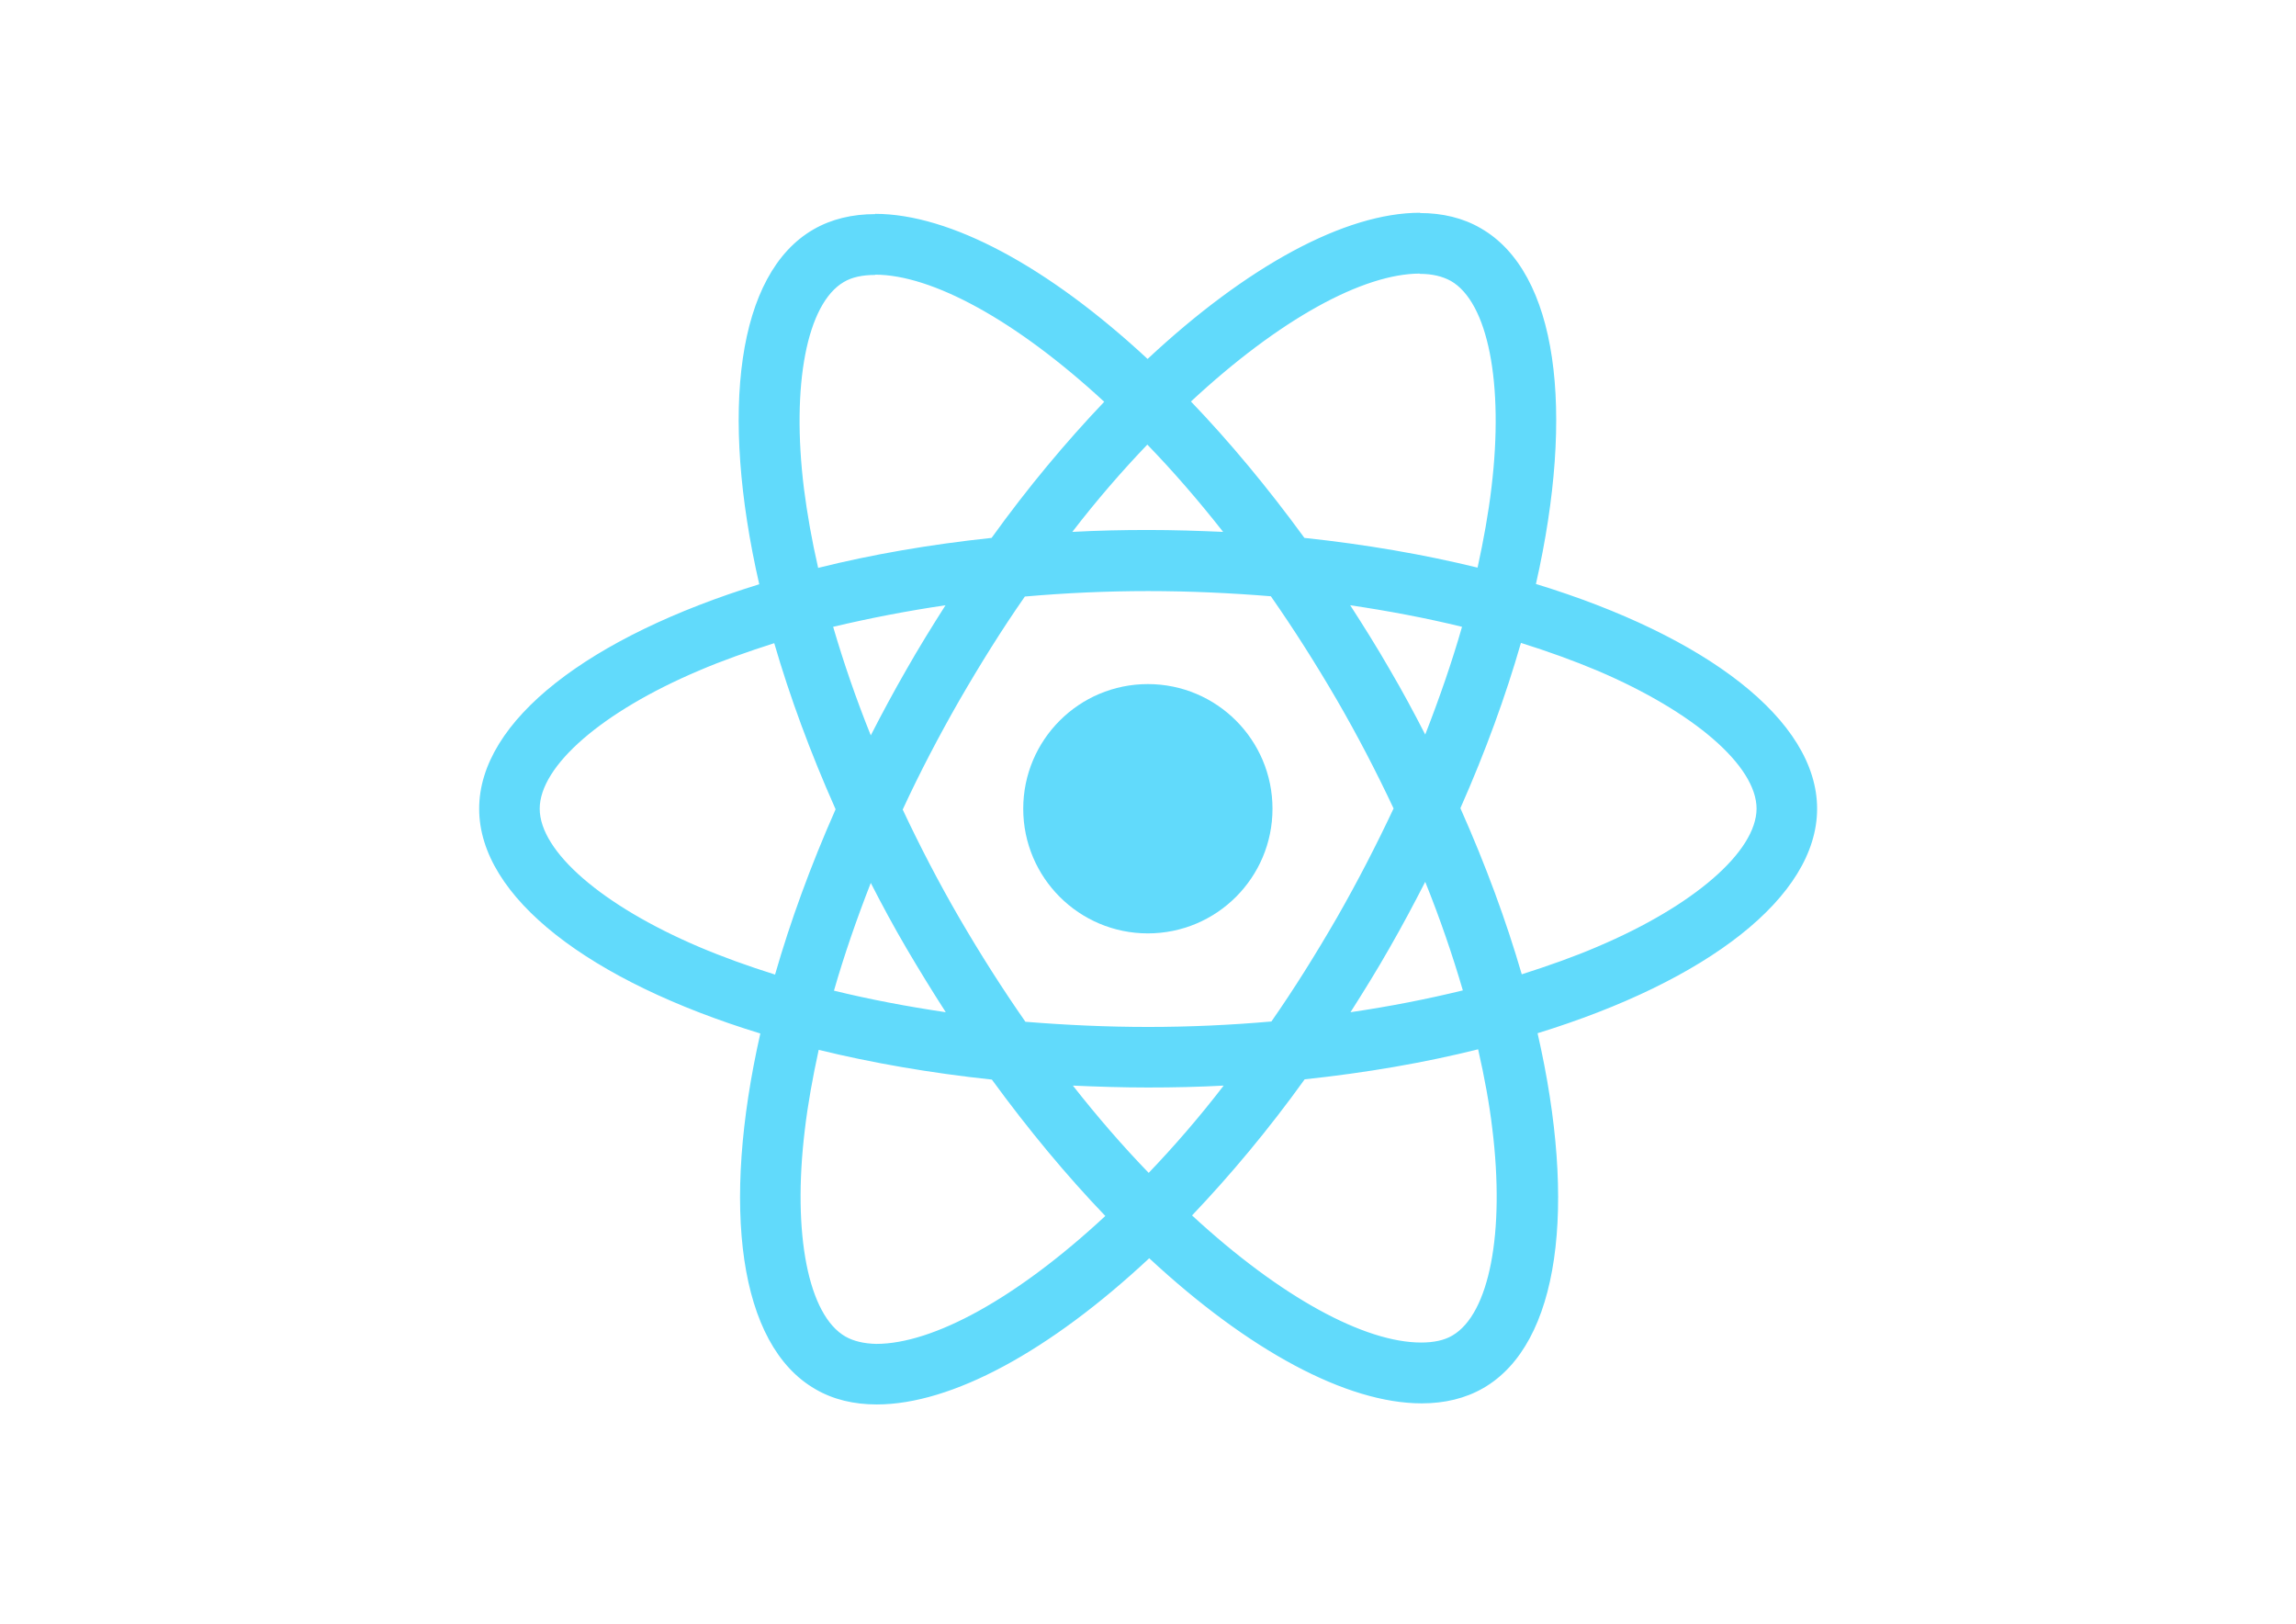
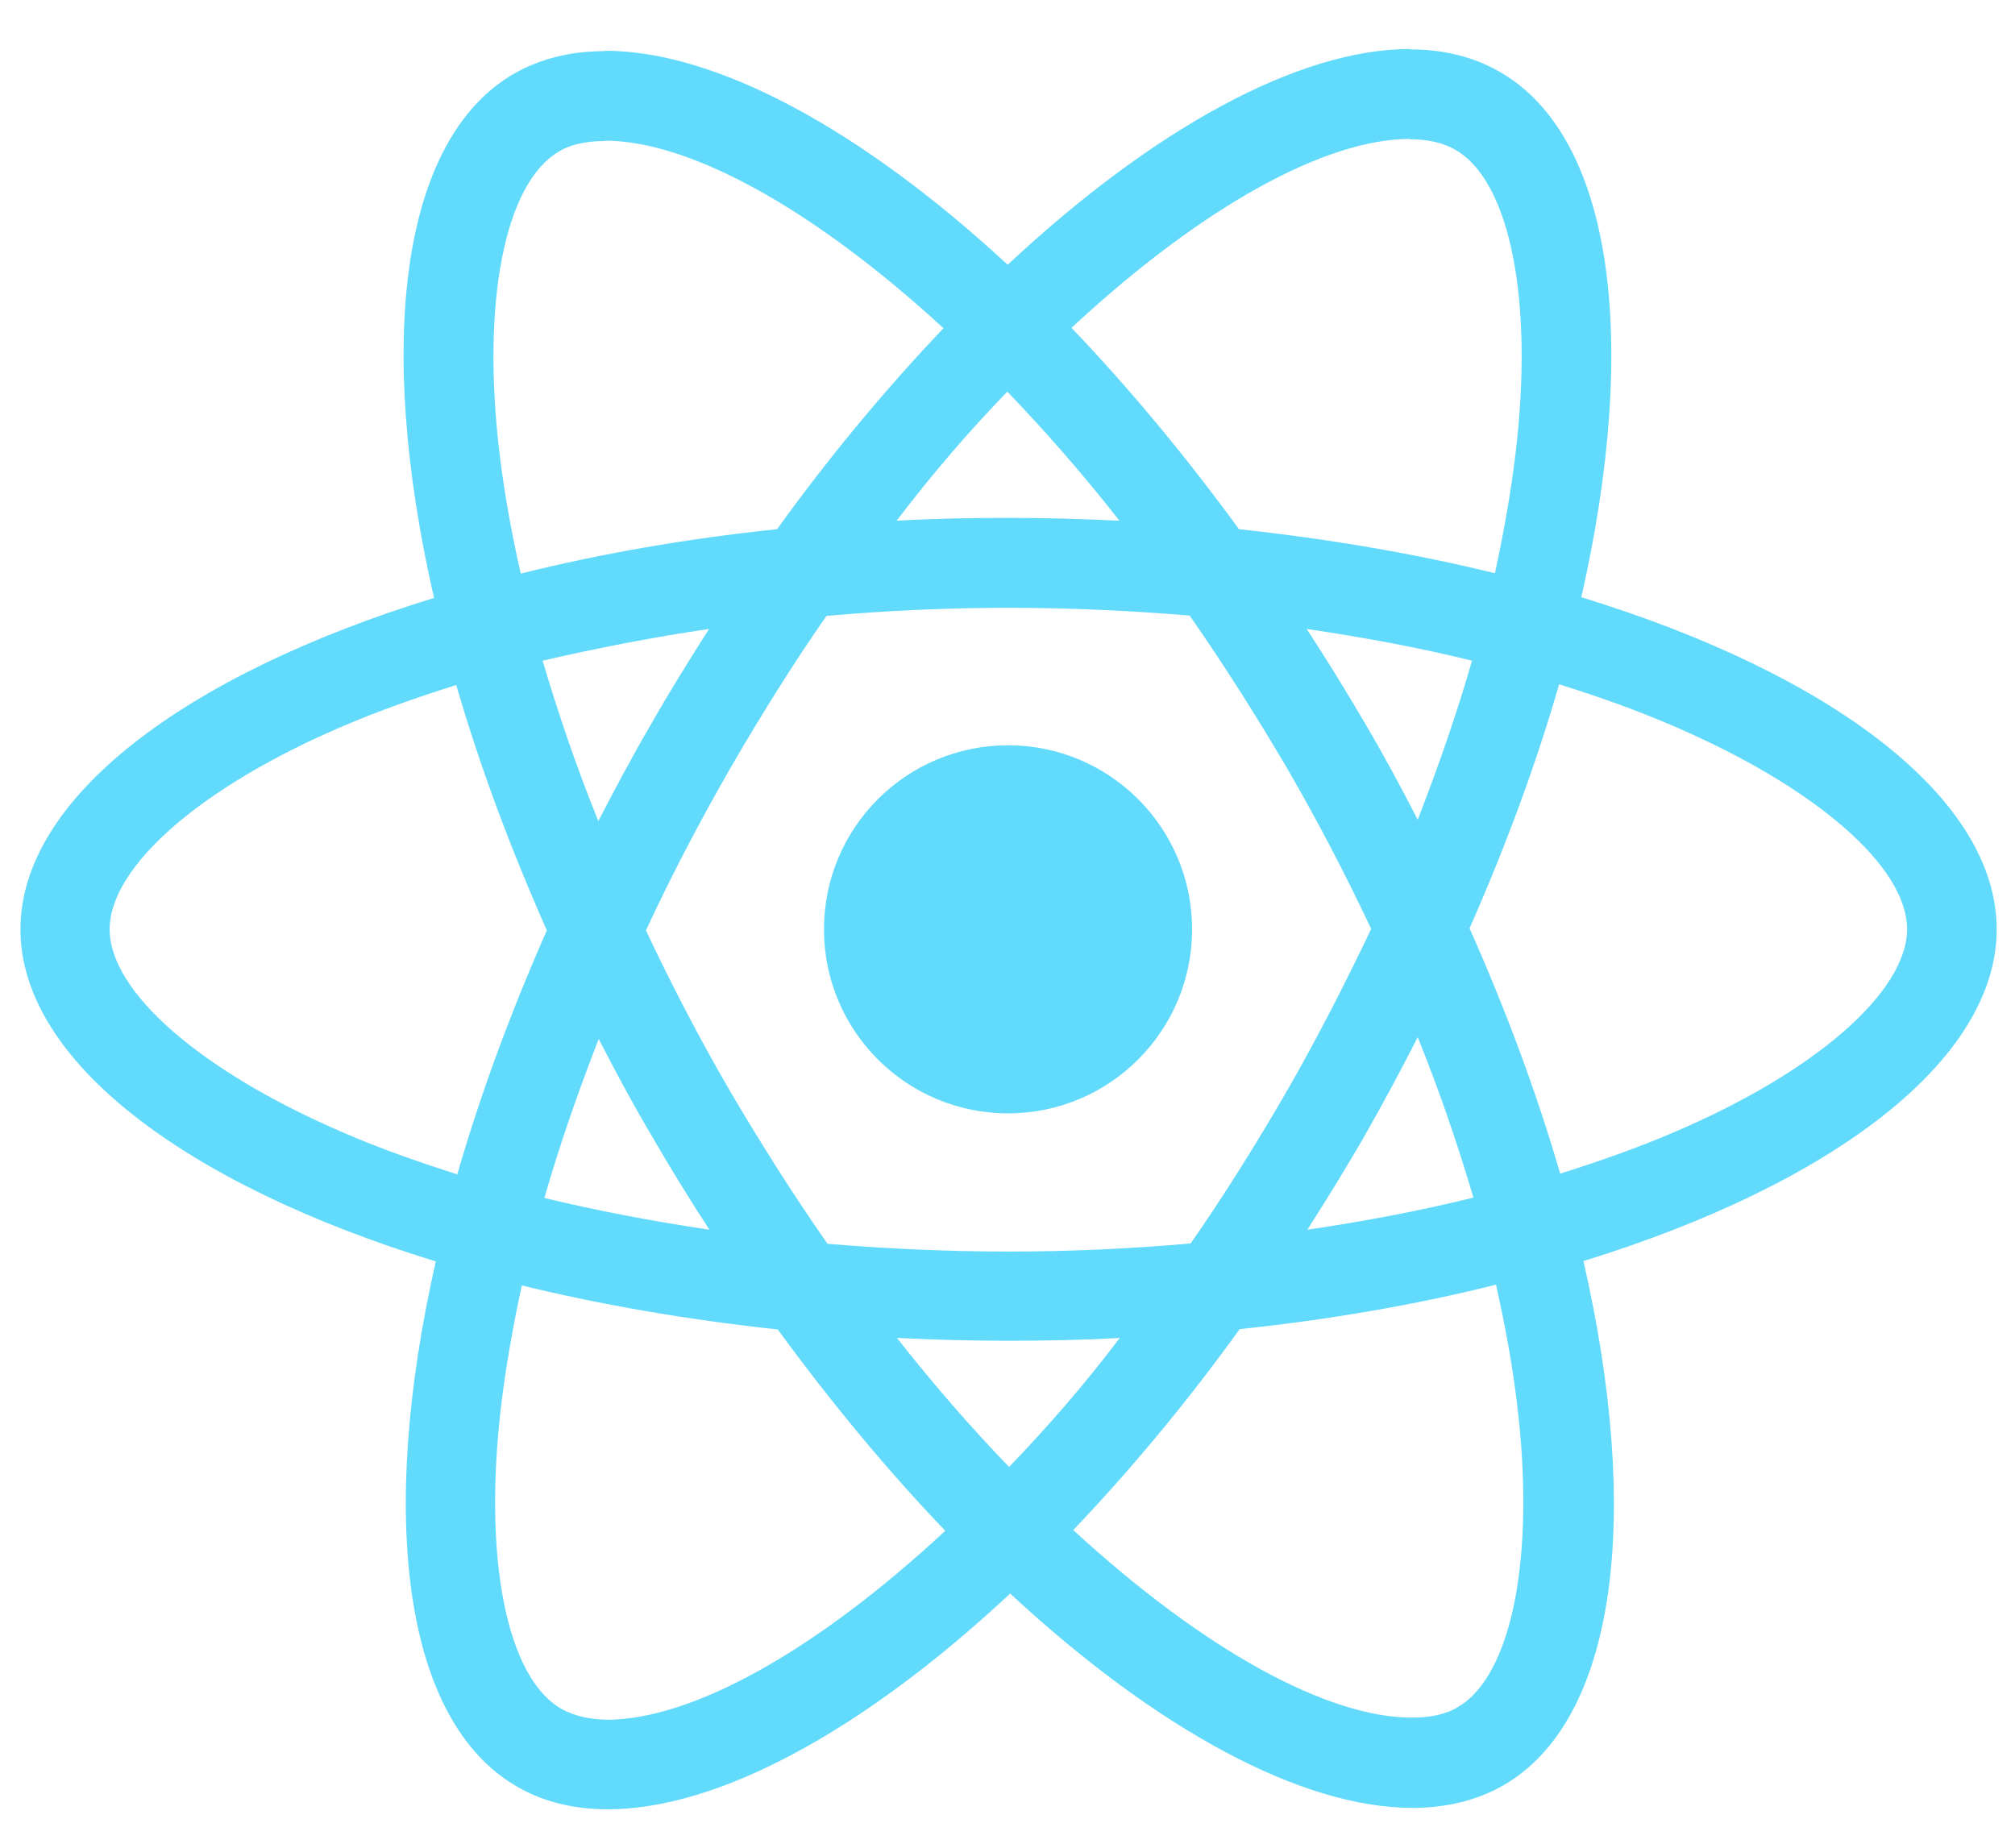
- <svg xmlns="http://www.w3.org/2000/svg" version="1.1" id="Layer_2_1_" x="0px" y="0px" viewBox="0 0 841.9 595.3" enable-background="new 0 0 841.9 595.3" xml:space="preserve">
+ <svg xmlns="http://www.w3.org/2000/svg" version="1.1" id="Layer_2_1_" x="0px" y="0px" viewBox="0 0 571.5 524" style="enable-background:new 0 0 571.5 524;" xml:space="preserve">
+   <style type="text/css">
+ 	.st0{fill:#61DAFB;}
+ </style>
  <g>
-     <path fill="#61DAFB" d="M666.3,296.5c0-32.5-40.7-63.3-103.1-82.4c14.4-63.6,8-114.2-20.2-130.4c-6.5-3.8-14.1-5.6-22.4-5.6v22.3   c4.6,0,8.3,0.9,11.4,2.6c13.6,7.8,19.5,37.5,14.9,75.7c-1.1,9.4-2.9,19.3-5.1,29.4c-19.6-4.8-41-8.5-63.5-10.9   c-13.5-18.5-27.5-35.3-41.6-50c32.6-30.3,63.2-46.9,84-46.9l0-22.3c0,0,0,0,0,0c-27.5,0-63.5,19.6-99.9,53.6   c-36.4-33.8-72.4-53.2-99.9-53.2v22.3c20.7,0,51.4,16.5,84,46.6c-14,14.7-28,31.4-41.3,49.9c-22.6,2.4-44,6.1-63.6,11   c-2.3-10-4-19.7-5.2-29c-4.7-38.2,1.1-67.9,14.6-75.8c3-1.8,6.9-2.6,11.5-2.6l0-22.3c0,0,0,0,0,0c-8.4,0-16,1.8-22.6,5.6   c-28.1,16.2-34.4,66.7-19.9,130.1c-62.2,19.2-102.7,49.9-102.7,82.3c0,32.5,40.7,63.3,103.1,82.4c-14.4,63.6-8,114.2,20.2,130.4   c6.5,3.8,14.1,5.6,22.5,5.6c27.5,0,63.5-19.6,99.9-53.6c36.4,33.8,72.4,53.2,99.9,53.2c8.4,0,16-1.8,22.6-5.6   c28.1-16.2,34.4-66.7,19.9-130.1C625.8,359.7,666.3,328.9,666.3,296.5z M536.1,229.8c-3.7,12.9-8.3,26.2-13.5,39.5   c-4.1-8-8.4-16-13.1-24c-4.6-8-9.5-15.8-14.4-23.4C509.3,224,523,226.6,536.1,229.8z M490.3,336.3c-7.8,13.5-15.8,26.3-24.1,38.2   c-14.9,1.3-30,2-45.2,2c-15.1,0-30.2-0.7-45-1.9c-8.3-11.9-16.4-24.6-24.2-38c-7.6-13.1-14.5-26.4-20.8-39.8   c6.2-13.4,13.2-26.8,20.7-39.9c7.8-13.5,15.8-26.3,24.1-38.2c14.9-1.3,30-2,45.2-2c15.1,0,30.2,0.7,45,1.9   c8.3,11.9,16.4,24.6,24.2,38c7.6,13.1,14.5,26.4,20.8,39.8C504.7,309.8,497.8,323.2,490.3,336.3z M522.6,323.3   c5.4,13.4,10,26.8,13.8,39.8c-13.1,3.2-26.9,5.9-41.2,8c4.9-7.7,9.8-15.6,14.4-23.7C514.2,339.4,518.5,331.3,522.6,323.3z    M421.2,430c-9.3-9.6-18.6-20.3-27.8-32c9,0.4,18.2,0.7,27.5,0.7c9.4,0,18.7-0.2,27.8-0.7C439.7,409.7,430.4,420.4,421.2,430z    M346.8,371.1c-14.2-2.1-27.9-4.7-41-7.9c3.7-12.9,8.3-26.2,13.5-39.5c4.1,8,8.4,16,13.1,24C337.1,355.7,341.9,363.5,346.8,371.1z    M420.7,163c9.3,9.6,18.6,20.3,27.8,32c-9-0.4-18.2-0.7-27.5-0.7c-9.4,0-18.7,0.2-27.8,0.7C402.2,183.3,411.5,172.6,420.7,163z    M346.7,221.9c-4.9,7.7-9.8,15.6-14.4,23.7c-4.6,8-8.9,16-13,24c-5.4-13.4-10-26.8-13.8-39.8C318.6,226.7,332.4,224,346.7,221.9z    M256.2,347.1c-35.4-15.1-58.3-34.9-58.3-50.6c0-15.7,22.9-35.6,58.3-50.6c8.6-3.7,18-7,27.7-10.1c5.7,19.6,13.2,40,22.5,60.9   c-9.2,20.8-16.6,41.1-22.2,60.6C274.3,354.2,264.9,350.8,256.2,347.1z M310,490c-13.6-7.8-19.5-37.5-14.9-75.7   c1.1-9.4,2.9-19.3,5.1-29.4c19.6,4.8,41,8.5,63.5,10.9c13.5,18.5,27.5,35.3,41.6,50c-32.6,30.3-63.2,46.9-84,46.9   C316.8,492.6,313,491.7,310,490z M547.2,413.8c4.7,38.2-1.1,67.9-14.6,75.8c-3,1.8-6.9,2.6-11.5,2.6c-20.7,0-51.4-16.5-84-46.6   c14-14.7,28-31.4,41.3-49.9c22.6-2.4,44-6.1,63.6-11C544.3,394.8,546.1,404.5,547.2,413.8z M585.7,347.1c-8.6,3.7-18,7-27.7,10.1   c-5.7-19.6-13.2-40-22.5-60.9c9.2-20.8,16.6-41.1,22.2-60.6c9.9,3.1,19.3,6.5,28.1,10.2c35.4,15.1,58.3,34.9,58.3,50.6   C644,312.2,621.1,332.1,585.7,347.1z" />
-     <polygon fill="#61DAFB" points="320.8,78.4 320.8,78.4 320.8,78.4  " />
-     <circle fill="#61DAFB" cx="420.9" cy="296.5" r="45.7" />
-     <polygon fill="#61DAFB" points="520.5,78.1 520.5,78.1 520.5,78.1  " />
+     <path class="st0" d="M566.3,263.6c0-37.1-46.5-72.3-117.8-94.2c16.5-72.7,9.1-130.5-23.1-149c-7.4-4.3-16.1-6.4-25.6-6.4v25.5   c5.3,0,9.5,1,13,3c15.5,8.9,22.3,42.8,17,86.5c-1.3,10.7-3.3,22.1-5.8,33.6c-22.4-5.5-46.8-9.7-72.6-12.5   C336,129,320,109.8,303.9,93c37.2-34.6,72.2-53.6,96-53.6V13.9l0,0c-31.4,0-72.6,22.4-114.1,61.2C244.2,36.6,203,14.4,171.6,14.4   v25.5c23.7,0,58.7,18.9,96,53.2c-16,16.8-32,35.9-47.2,57c-25.8,2.7-50.3,7-72.7,12.6c-2.6-11.4-4.6-22.5-5.9-33.1   c-5.4-43.6,1.3-77.6,16.7-86.6c3.4-2.1,7.9-3,13.1-3V14.5l0,0c-9.6,0-18.3,2.1-25.8,6.4c-32.1,18.5-39.3,76.2-22.7,148.7   c-71.1,21.9-117.3,57-117.3,94c0,37.1,46.5,72.3,117.8,94.2c-16.5,72.7-9.1,130.5,23.1,149c7.4,4.3,16.1,6.4,25.7,6.4   c31.4,0,72.6-22.4,114.1-61.2c41.6,38.6,82.7,60.8,114.1,60.8c9.6,0,18.3-2.1,25.8-6.4c32.1-18.5,39.3-76.2,22.7-148.7   C520,335.8,566.3,300.6,566.3,263.6z M417.5,187.4c-4.2,14.7-9.5,29.9-15.4,45.1c-4.7-9.1-9.6-18.3-15-27.4   c-5.3-9.1-10.9-18.1-16.5-26.7C386.9,180.8,402.5,183.7,417.5,187.4z M365.2,309.1c-8.9,15.4-18.1,30.1-27.5,43.6   c-17,1.5-34.3,2.3-51.6,2.3c-17.3,0-34.5-0.8-51.4-2.2c-9.5-13.6-18.7-28.1-27.7-43.4c-8.7-15-16.6-30.2-23.8-45.5   c7.1-15.3,15.1-30.6,23.7-45.6c8.9-15.4,18.1-30.1,27.5-43.6c17-1.5,34.3-2.3,51.6-2.3c17.3,0,34.5,0.8,51.4,2.2   c9.5,13.6,18.7,28.1,27.7,43.4c8.7,15,16.6,30.2,23.8,45.5C381.6,278.8,373.8,294.1,365.2,309.1z M402.1,294.2   c6.2,15.3,11.4,30.6,15.8,45.5c-15,3.7-30.7,6.7-47.1,9.1c5.6-8.8,11.2-17.8,16.5-27.1C392.5,312.6,397.4,303.4,402.1,294.2z    M286.2,416.1c-10.6-11-21.3-23.2-31.8-36.6c10.3,0.5,20.8,0.8,31.4,0.8c10.7,0,21.4-0.2,31.8-0.8   C307.4,393,296.7,405.2,286.2,416.1z M201.2,348.8c-16.2-2.4-31.9-5.4-46.8-9c4.2-14.7,9.5-29.9,15.4-45.1   c4.7,9.1,9.6,18.3,15,27.4C190.1,331.3,195.6,340.2,201.2,348.8z M285.7,111.1c10.6,11,21.3,23.2,31.8,36.6   c-10.3-0.5-20.8-0.8-31.4-0.8c-10.7,0-21.4,0.2-31.8,0.8C264.5,134.3,275.1,122,285.7,111.1z M201.1,178.4   c-5.6,8.8-11.2,17.8-16.5,27.1c-5.3,9.1-10.2,18.3-14.9,27.4c-6.2-15.3-11.4-30.6-15.8-45.5C169,183.9,184.8,180.8,201.1,178.4z    M97.7,321.4c-40.4-17.3-66.6-39.9-66.6-57.8c0-17.9,26.2-40.7,66.6-57.8c9.8-4.2,20.6-8,31.7-11.5c6.5,22.4,15.1,45.7,25.7,69.6   c-10.5,23.8-19,47-25.4,69.2C118.4,329.5,107.6,325.7,97.7,321.4z M159.2,484.7c-15.5-8.9-22.3-42.8-17-86.5   c1.3-10.7,3.3-22.1,5.8-33.6c22.4,5.5,46.8,9.7,72.6,12.5c15.4,21.1,31.4,40.3,47.5,57.1c-37.2,34.6-72.2,53.6-96,53.6   C166.9,487.7,162.6,486.6,159.2,484.7z M430.2,397.6c5.4,43.6-1.3,77.6-16.7,86.6c-3.4,2.1-7.9,3-13.1,3c-23.7,0-58.7-18.9-96-53.2   c16-16.8,32-35.9,47.2-57c25.8-2.7,50.3-7,72.7-12.6C426.9,375.9,428.9,387,430.2,397.6z M474.2,321.4c-9.8,4.2-20.6,8-31.7,11.5   c-6.5-22.4-15.1-45.7-25.7-69.6c10.5-23.8,19-47,25.4-69.2c11.3,3.5,22.1,7.4,32.1,11.7c40.4,17.3,66.6,39.9,66.6,57.8   C540.8,281.5,514.6,304.3,474.2,321.4z" />
+     <path class="st0" d="M171.5,14.4L171.5,14.4L171.5,14.4z" />
+     <circle class="st0" cx="285.9" cy="263.6" r="52.2" />
+     <path class="st0" d="M399.7,14.1L399.7,14.1L399.7,14.1z" />
  </g>
</svg>
